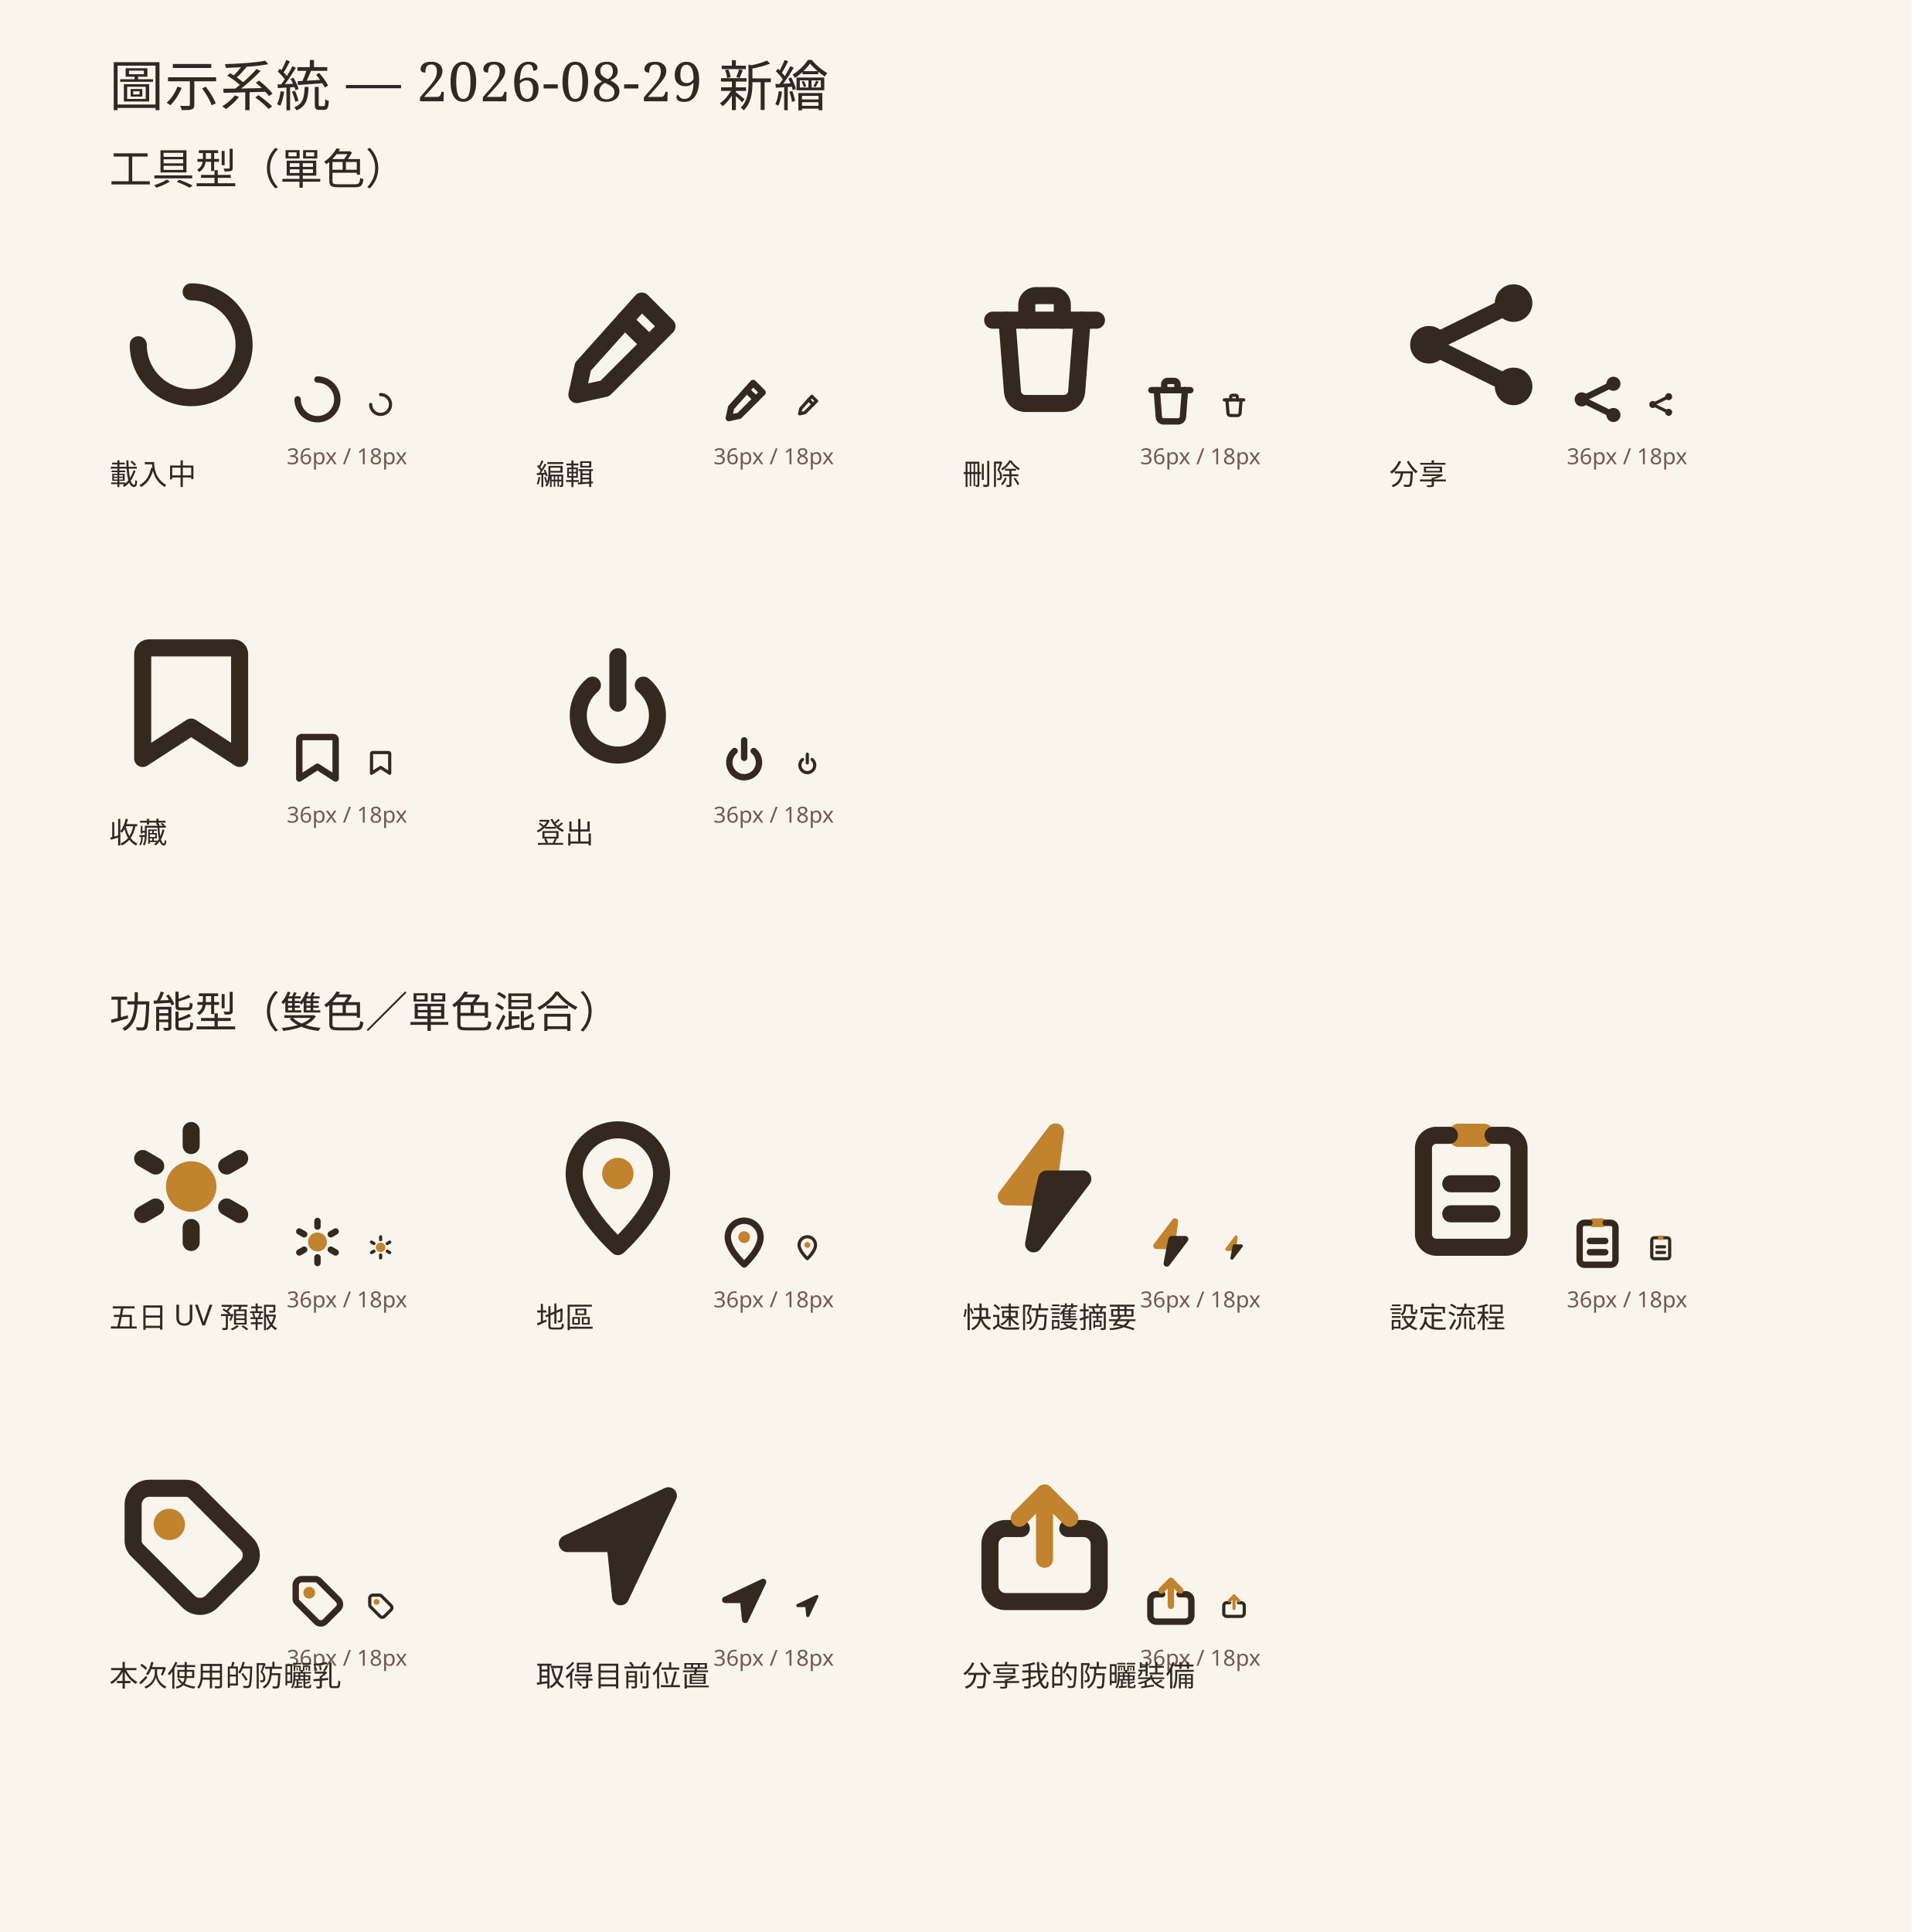
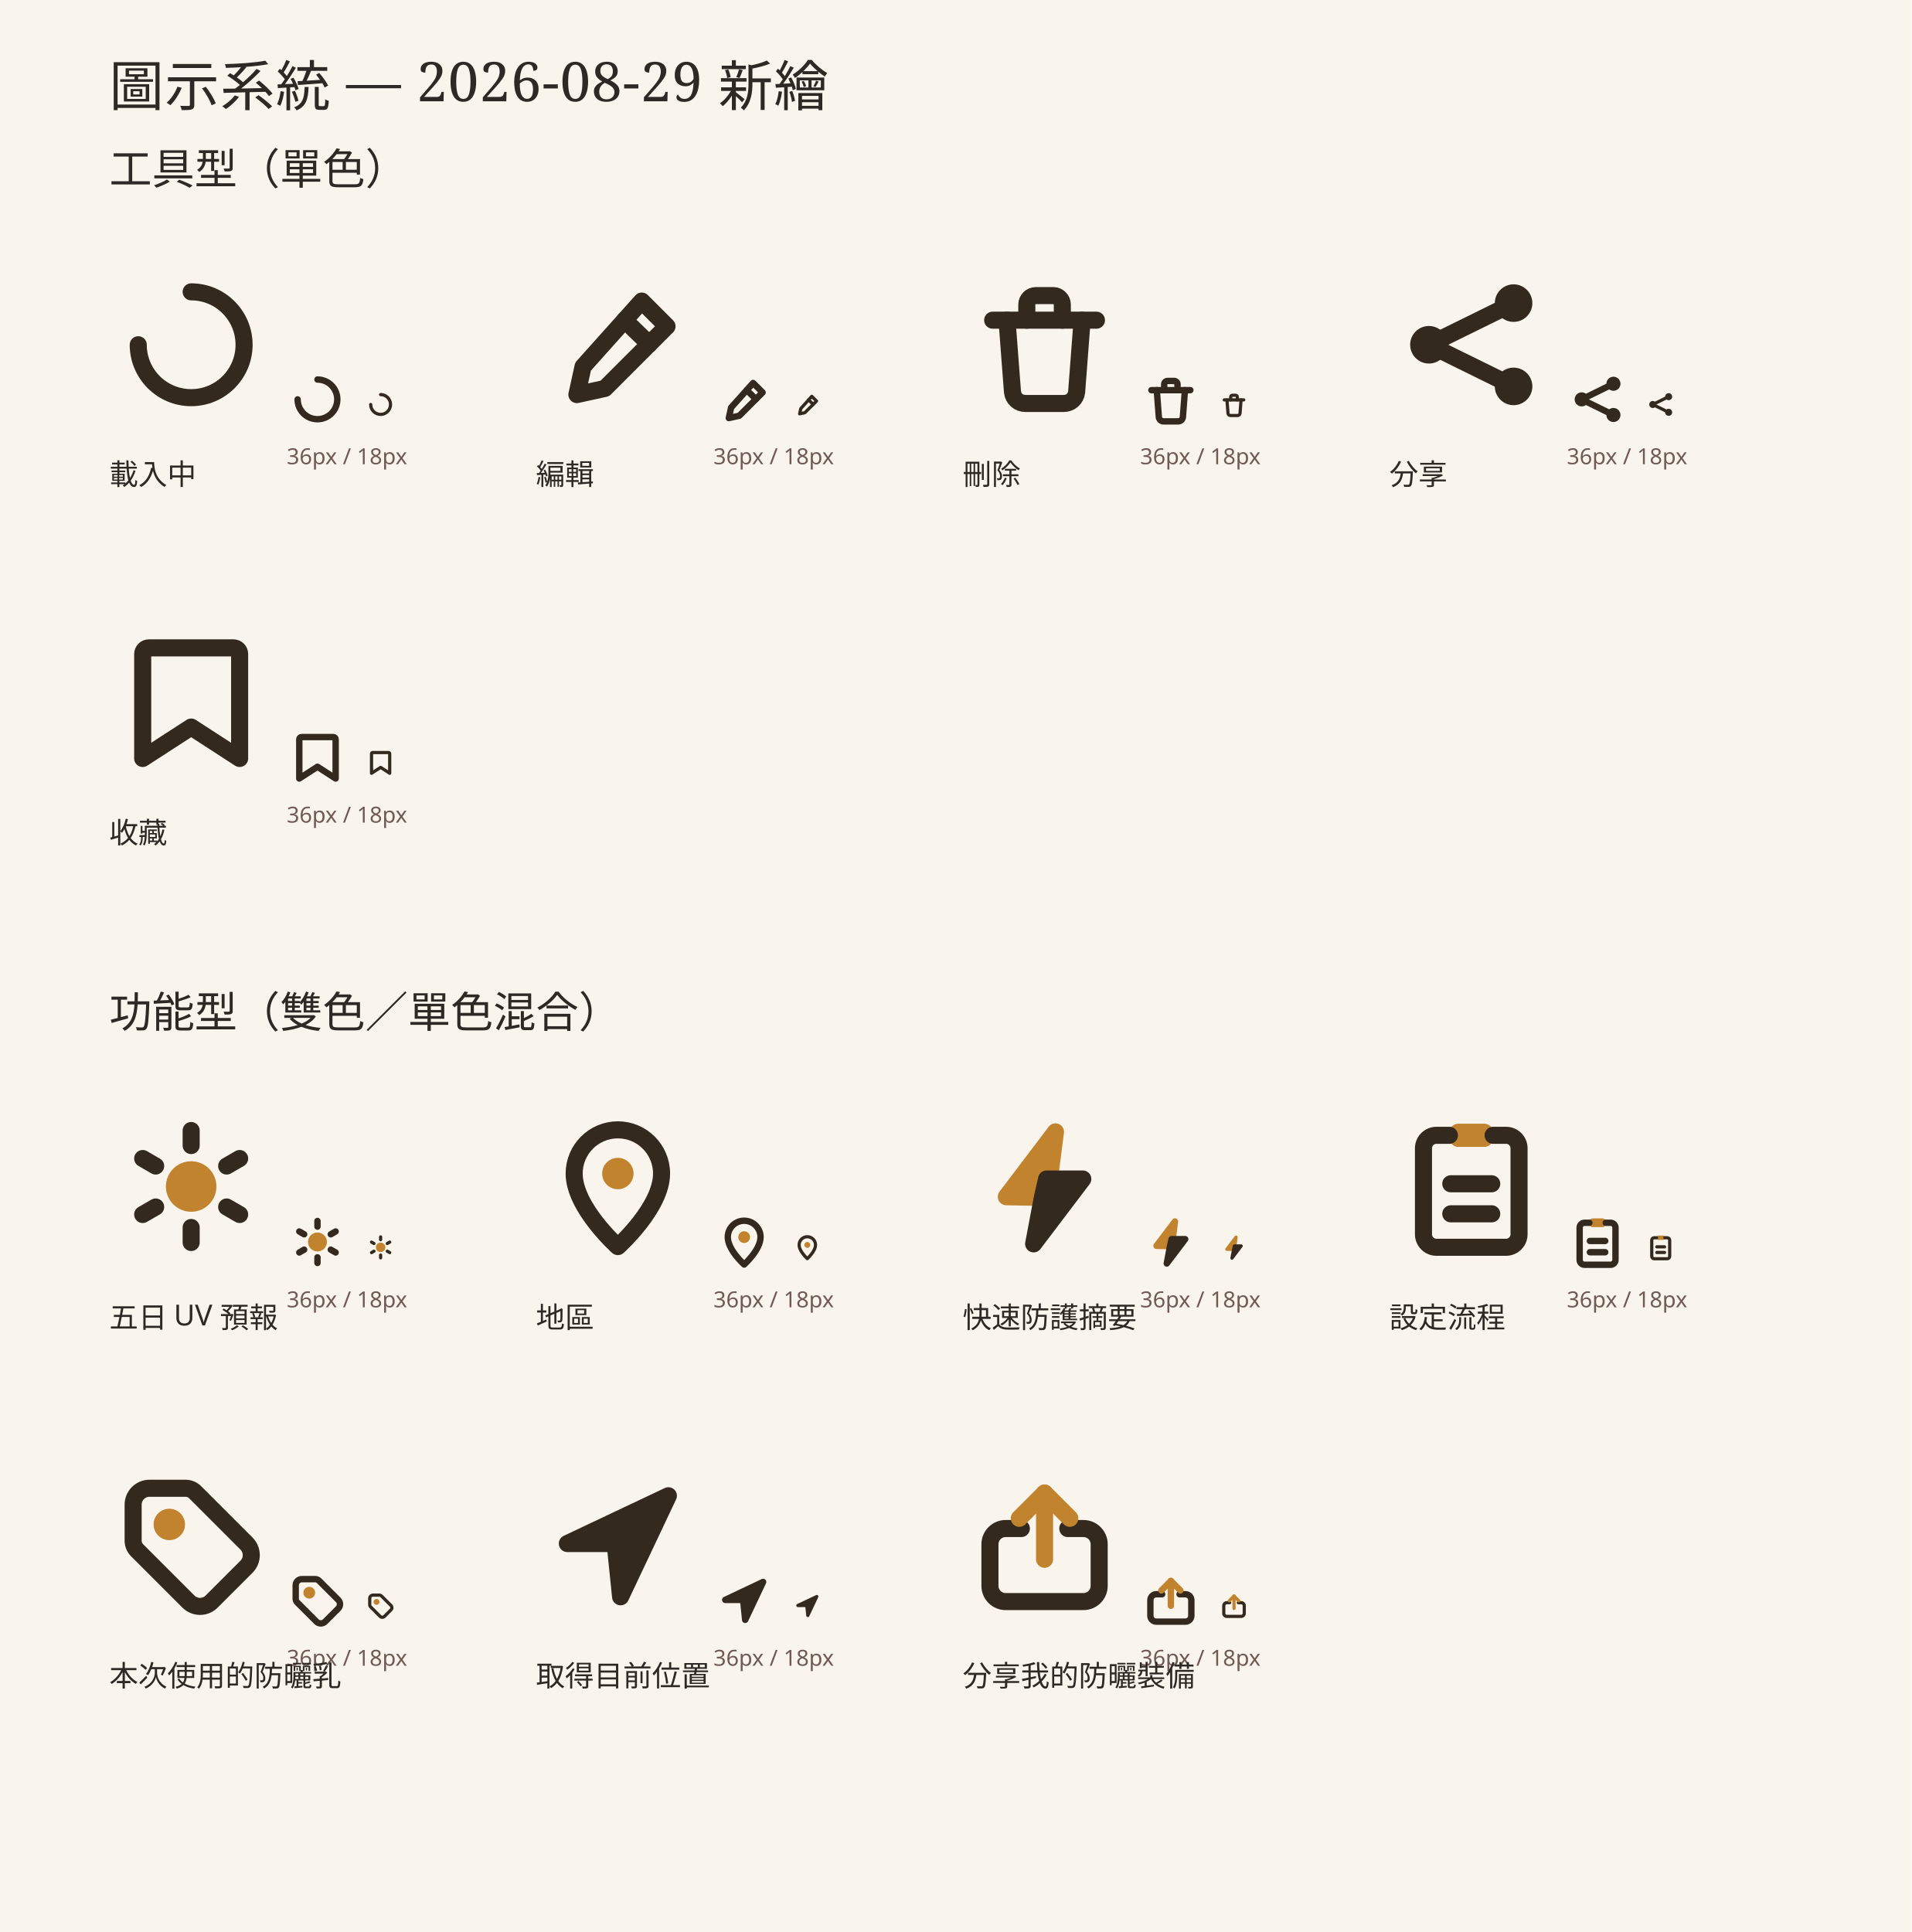
<svg xmlns="http://www.w3.org/2000/svg" viewBox="0 0 1120 1132" role="img">
  <rect width="1120" height="1132" fill="#FAF5EC" />
  <text x="64" y="62" fill="#2E2925" font-family="'Noto Serif TC', serif" font-size="32" font-weight="500" letter-spacing="0.5" lang="zh-Hant-TW">圖示系統 — 2026-08-29 新繪</text>
  <text x="64" y="108" fill="#2E2925" font-family="'Noto Sans TC', sans-serif" font-size="25" font-weight="500" lang="zh-Hant-TW">工具型（單色）</text>
  <g data-icon-cell="tool-loading" transform="translate(64 154)">
    <g transform="scale(4)">
      <path d="M12 4.25A7.75 7.75 0 1 1 4.25 12" fill="none" stroke="#33291F" stroke-width="2.5" stroke-linecap="round" />
    </g>
    <g transform="translate(104 62) scale(1.5)">
      <path d="M12 4.25A7.75 7.75 0 1 1 4.25 12" fill="none" stroke="#33291F" stroke-width="2.5" stroke-linecap="round" />
    </g>
    <g transform="translate(150 74) scale(0.75)">
      <path d="M12 4.25A7.75 7.75 0 1 1 4.25 12" fill="none" stroke="#33291F" stroke-width="2.5" stroke-linecap="round" />
    </g>
    <text x="104" y="118" fill="#6F5A54" font-family="'Noto Sans TC', sans-serif" font-size="13" lang="zh-Hant-TW">36px / 18px</text>
    <text x="0" y="130" fill="#2E2925" font-family="'Noto Sans TC', sans-serif" font-size="17" lang="zh-Hant-TW">載入中</text>
  </g>
  <g data-icon-cell="tool-edit" transform="translate(314 154)">
    <g transform="scale(4)">
      <path fill="none" stroke="#33291F" stroke-linecap="round" stroke-width="2.5" stroke-linejoin="round" d="M15.5,5.6l3.7,3.7-9.1,9.1-4.1.9.9-4.1L15.5,5.6Z" />
      <path fill="none" stroke="#33291F" stroke-linecap="round" stroke-width="2.5" d="M13,8.4l3.6,3.5" />
    </g>
    <g transform="translate(104 62) scale(1.5)">
      <path fill="none" stroke="#33291F" stroke-linecap="round" stroke-width="2.5" stroke-linejoin="round" d="M15.5,5.6l3.7,3.7-9.1,9.1-4.1.9.9-4.1L15.5,5.6Z" />
      <path fill="none" stroke="#33291F" stroke-linecap="round" stroke-width="2.5" d="M13,8.4l3.6,3.5" />
    </g>
    <g transform="translate(150 74) scale(0.75)">
      <path fill="none" stroke="#33291F" stroke-linecap="round" stroke-width="2.5" stroke-linejoin="round" d="M15.5,5.6l3.7,3.7-9.1,9.1-4.1.9.9-4.1L15.5,5.6Z" />
      <path fill="none" stroke="#33291F" stroke-linecap="round" stroke-width="2.5" d="M13,8.4l3.6,3.5" />
    </g>
    <text x="104" y="118" fill="#6F5A54" font-family="'Noto Sans TC', sans-serif" font-size="13" lang="zh-Hant-TW">36px / 18px</text>
    <text x="0" y="130" fill="#2E2925" font-family="'Noto Sans TC', sans-serif" font-size="17" lang="zh-Hant-TW">編輯</text>
  </g>
  <g data-icon-cell="tool-delete" transform="translate(564 154)">
    <g transform="scale(4)">
      <path fill="none" stroke="#33291F" stroke-linecap="round" stroke-width="2.5" d="M4.4,8.4h15.2" />
      <path fill="none" stroke="#33291F" stroke-linecap="round" stroke-width="2.5" stroke-linejoin="round" d="M9.4,8.4v-2.3c0-.7.6-1.3,1.3-1.3h2.6c.7,0,1.3.6,1.3,1.3h0v2.3" />
      <path fill="none" stroke="#33291F" stroke-linecap="round" stroke-width="2.5" stroke-linejoin="round" d="M6.5,8.4l.8,10.5c.1,1,.9,1.7,1.9,1.7h5.6c1,0,1.8-.7,1.9-1.7l.8-10.5" />
    </g>
    <g transform="translate(104 62) scale(1.5)">
      <path fill="none" stroke="#33291F" stroke-linecap="round" stroke-width="2.5" d="M4.4,8.4h15.2" />
      <path fill="none" stroke="#33291F" stroke-linecap="round" stroke-width="2.5" stroke-linejoin="round" d="M9.4,8.4v-2.3c0-.7.6-1.3,1.3-1.3h2.6c.7,0,1.3.6,1.3,1.3h0v2.3" />
      <path fill="none" stroke="#33291F" stroke-linecap="round" stroke-width="2.5" stroke-linejoin="round" d="M6.5,8.4l.8,10.5c.1,1,.9,1.7,1.9,1.7h5.6c1,0,1.8-.7,1.9-1.7l.8-10.5" />
    </g>
    <g transform="translate(150 74) scale(0.75)">
      <path fill="none" stroke="#33291F" stroke-linecap="round" stroke-width="2.5" d="M4.4,8.4h15.2" />
      <path fill="none" stroke="#33291F" stroke-linecap="round" stroke-width="2.5" stroke-linejoin="round" d="M9.4,8.4v-2.3c0-.7.6-1.3,1.3-1.3h2.6c.7,0,1.3.6,1.3,1.3h0v2.3" />
      <path fill="none" stroke="#33291F" stroke-linecap="round" stroke-width="2.5" stroke-linejoin="round" d="M6.5,8.4l.8,10.5c.1,1,.9,1.7,1.9,1.7h5.6c1,0,1.8-.7,1.9-1.7l.8-10.5" />
    </g>
    <text x="104" y="118" fill="#6F5A54" font-family="'Noto Sans TC', sans-serif" font-size="13" lang="zh-Hant-TW">36px / 18px</text>
    <text x="0" y="130" fill="#2E2925" font-family="'Noto Sans TC', sans-serif" font-size="17" lang="zh-Hant-TW">刪除</text>
  </g>
  <g data-icon-cell="tool-share" transform="translate(814 154)">
    <g transform="scale(4)">
      <path d="M5.8 12L18.2 5.9" fill="none" stroke="#33291F" stroke-width="2.5" stroke-linecap="round" />
      <path d="M5.8 12L18.2 18.1" fill="none" stroke="#33291F" stroke-width="2.5" stroke-linecap="round" />
      <circle cx="5.8" cy="12" r="2.75" fill="#33291F" />
      <circle cx="18.2" cy="5.9" r="2.75" fill="#33291F" />
      <circle cx="18.2" cy="18.1" r="2.75" fill="#33291F" />
    </g>
    <g transform="translate(104 62) scale(1.5)">
      <path d="M5.8 12L18.2 5.9" fill="none" stroke="#33291F" stroke-width="2.5" stroke-linecap="round" />
      <path d="M5.8 12L18.2 18.1" fill="none" stroke="#33291F" stroke-width="2.5" stroke-linecap="round" />
      <circle cx="5.8" cy="12" r="2.75" fill="#33291F" />
      <circle cx="18.2" cy="5.9" r="2.75" fill="#33291F" />
      <circle cx="18.2" cy="18.1" r="2.75" fill="#33291F" />
    </g>
    <g transform="translate(150 74) scale(0.75)">
      <path d="M5.8 12L18.2 5.9" fill="none" stroke="#33291F" stroke-width="2.5" stroke-linecap="round" />
      <path d="M5.8 12L18.2 18.1" fill="none" stroke="#33291F" stroke-width="2.5" stroke-linecap="round" />
      <circle cx="5.8" cy="12" r="2.75" fill="#33291F" />
      <circle cx="18.2" cy="5.9" r="2.75" fill="#33291F" />
      <circle cx="18.2" cy="18.1" r="2.75" fill="#33291F" />
    </g>
    <text x="104" y="118" fill="#6F5A54" font-family="'Noto Sans TC', sans-serif" font-size="13" lang="zh-Hant-TW">36px / 18px</text>
    <text x="0" y="130" fill="#2E2925" font-family="'Noto Sans TC', sans-serif" font-size="17" lang="zh-Hant-TW">分享</text>
  </g>
  <g data-icon-cell="tool-favorite" transform="translate(64 364)">
    <g transform="scale(4)">
      <path d="M5.8 3.9H18.2A0.9 0.9 0 0 1 19.1 4.8V20.1L12 15.5L4.9 20.1V4.8A0.9 0.9 0 0 1 5.8 3.9Z" fill="none" stroke="#33291F" stroke-width="2.5" stroke-linecap="round" stroke-linejoin="round" />
    </g>
    <g transform="translate(104 62) scale(1.5)">
      <path d="M5.8 3.9H18.2A0.9 0.9 0 0 1 19.1 4.8V20.1L12 15.5L4.9 20.1V4.8A0.9 0.9 0 0 1 5.8 3.9Z" fill="none" stroke="#33291F" stroke-width="2.5" stroke-linecap="round" stroke-linejoin="round" />
    </g>
    <g transform="translate(150 74) scale(0.75)">
      <path d="M5.8 3.9H18.2A0.9 0.9 0 0 1 19.1 4.8V20.1L12 15.5L4.9 20.1V4.8A0.9 0.9 0 0 1 5.8 3.9Z" fill="none" stroke="#33291F" stroke-width="2.5" stroke-linecap="round" stroke-linejoin="round" />
    </g>
    <text x="104" y="118" fill="#6F5A54" font-family="'Noto Sans TC', sans-serif" font-size="13" lang="zh-Hant-TW">36px / 18px</text>
    <text x="0" y="130" fill="#2E2925" font-family="'Noto Sans TC', sans-serif" font-size="17" lang="zh-Hant-TW">收藏</text>
-   </g>
-   <g data-icon-cell="tool-sign-out" transform="translate(314 364)">
-     <g transform="scale(4)">
-       <path fill="none" stroke="#33291F" stroke-width="2.5" stroke-linecap="round" stroke-linejoin="round" d="M15.73 9.36A5.8 5.8 0 1 1 8.27 9.36" />
-       <path fill="none" stroke="#33291F" stroke-width="2.5" stroke-linecap="round" stroke-linejoin="round" d="M12 5.2V12" />
-     </g>
-     <g transform="translate(104 62) scale(1.5)">
-       <path fill="none" stroke="#33291F" stroke-width="2.5" stroke-linecap="round" stroke-linejoin="round" d="M15.73 9.36A5.8 5.8 0 1 1 8.27 9.36" />
-       <path fill="none" stroke="#33291F" stroke-width="2.5" stroke-linecap="round" stroke-linejoin="round" d="M12 5.2V12" />
-     </g>
-     <g transform="translate(150 74) scale(0.75)">
-       <path fill="none" stroke="#33291F" stroke-width="2.5" stroke-linecap="round" stroke-linejoin="round" d="M15.73 9.36A5.8 5.8 0 1 1 8.27 9.36" />
-       <path fill="none" stroke="#33291F" stroke-width="2.5" stroke-linecap="round" stroke-linejoin="round" d="M12 5.2V12" />
-     </g>
-     <text x="104" y="118" fill="#6F5A54" font-family="'Noto Sans TC', sans-serif" font-size="13" lang="zh-Hant-TW">36px / 18px</text>
-     <text x="0" y="130" fill="#2E2925" font-family="'Noto Sans TC', sans-serif" font-size="17" lang="zh-Hant-TW">登出</text>
  </g>
  <text x="64" y="602" fill="#2E2925" font-family="'Noto Sans TC', sans-serif" font-size="25" font-weight="500" lang="zh-Hant-TW">功能型（雙色／單色混合）</text>
  <g data-icon-cell="feature-uv-forecast" transform="translate(64 648)">
    <g transform="scale(4)">
      <circle cx="12" cy="11.8" r="3.7" fill="#C1832E" />
      <path d="M12 5.8L12 3.6" fill="none" stroke="#33291F" stroke-width="2.5" stroke-linecap="round" />
      <path d="M17.2 8.8L19.1 7.7" fill="none" stroke="#33291F" stroke-width="2.5" stroke-linecap="round" />
      <path d="M17.2 14.8L19.1 15.9" fill="none" stroke="#33291F" stroke-width="2.5" stroke-linecap="round" />
      <path d="M12 17.8L12 20" fill="none" stroke="#33291F" stroke-width="2.5" stroke-linecap="round" />
      <path d="M6.8 14.8L4.9 15.9" fill="none" stroke="#33291F" stroke-width="2.5" stroke-linecap="round" />
      <path d="M6.8 8.8L4.9 7.7" fill="none" stroke="#33291F" stroke-width="2.5" stroke-linecap="round" />
    </g>
    <g transform="translate(104 62) scale(1.5)">
      <circle cx="12" cy="11.8" r="3.7" fill="#C1832E" />
      <path d="M12 5.8L12 3.6" fill="none" stroke="#33291F" stroke-width="2.5" stroke-linecap="round" />
      <path d="M17.2 8.8L19.1 7.7" fill="none" stroke="#33291F" stroke-width="2.5" stroke-linecap="round" />
      <path d="M17.2 14.8L19.1 15.9" fill="none" stroke="#33291F" stroke-width="2.5" stroke-linecap="round" />
      <path d="M12 17.8L12 20" fill="none" stroke="#33291F" stroke-width="2.5" stroke-linecap="round" />
      <path d="M6.8 14.8L4.9 15.9" fill="none" stroke="#33291F" stroke-width="2.5" stroke-linecap="round" />
      <path d="M6.8 8.8L4.9 7.7" fill="none" stroke="#33291F" stroke-width="2.5" stroke-linecap="round" />
    </g>
    <g transform="translate(150 74) scale(0.75)">
      <circle cx="12" cy="11.8" r="3.7" fill="#C1832E" />
      <path d="M12 5.8L12 3.6" fill="none" stroke="#33291F" stroke-width="2.5" stroke-linecap="round" />
      <path d="M17.2 8.8L19.1 7.7" fill="none" stroke="#33291F" stroke-width="2.5" stroke-linecap="round" />
      <path d="M17.2 14.8L19.1 15.9" fill="none" stroke="#33291F" stroke-width="2.5" stroke-linecap="round" />
      <path d="M12 17.8L12 20" fill="none" stroke="#33291F" stroke-width="2.5" stroke-linecap="round" />
      <path d="M6.8 14.8L4.9 15.9" fill="none" stroke="#33291F" stroke-width="2.5" stroke-linecap="round" />
      <path d="M6.8 8.8L4.9 7.7" fill="none" stroke="#33291F" stroke-width="2.5" stroke-linecap="round" />
    </g>
    <text x="104" y="118" fill="#6F5A54" font-family="'Noto Sans TC', sans-serif" font-size="13" lang="zh-Hant-TW">36px / 18px</text>
    <text x="0" y="130" fill="#2E2925" font-family="'Noto Sans TC', sans-serif" font-size="17" lang="zh-Hant-TW">五日 UV 預報</text>
  </g>
  <g data-icon-cell="feature-region" transform="translate(314 648)">
    <g transform="scale(4)">
      <circle cx="12" cy="9.9" r="2.3" fill="#C1832E" />
      <path d="M12 20.6C12 20.6 18.4 14.9 18.4 9.9A6.4 6.4 0 0 0 5.6 9.9C5.6 14.9 12 20.6 12 20.6Z" fill="none" stroke="#33291F" stroke-width="2.5" stroke-linecap="round" stroke-linejoin="round" />
    </g>
    <g transform="translate(104 62) scale(1.5)">
      <circle cx="12" cy="9.9" r="2.3" fill="#C1832E" />
      <path d="M12 20.6C12 20.6 18.4 14.9 18.4 9.9A6.4 6.4 0 0 0 5.6 9.9C5.6 14.9 12 20.6 12 20.6Z" fill="none" stroke="#33291F" stroke-width="2.5" stroke-linecap="round" stroke-linejoin="round" />
    </g>
    <g transform="translate(150 74) scale(0.75)">
      <circle cx="12" cy="9.9" r="2.3" fill="#C1832E" />
      <path d="M12 20.6C12 20.6 18.4 14.9 18.4 9.9A6.4 6.4 0 0 0 5.6 9.9C5.6 14.9 12 20.6 12 20.6Z" fill="none" stroke="#33291F" stroke-width="2.5" stroke-linecap="round" stroke-linejoin="round" />
    </g>
    <text x="104" y="118" fill="#6F5A54" font-family="'Noto Sans TC', sans-serif" font-size="13" lang="zh-Hant-TW">36px / 18px</text>
    <text x="0" y="130" fill="#2E2925" font-family="'Noto Sans TC', sans-serif" font-size="17" lang="zh-Hant-TW">地區</text>
  </g>
  <g data-icon-cell="feature-protection-summary" transform="translate(564 648)">
    <g transform="scale(4)">
      <path d="M13.6 3.8L6.4 13.3L12.1 13.4L12.7 10.8Z" fill="#C1832E" stroke="#C1832E" stroke-width="2.5" stroke-linejoin="round" />
      <path d="M11.7 13.3L10.4 20.2L17.6 10.7L12.3 10.7Z" fill="#33291F" stroke="#33291F" stroke-width="2.5" stroke-linejoin="round" />
    </g>
    <g transform="translate(104 62) scale(1.5)">
      <path d="M13.6 3.8L6.4 13.3L12.1 13.4L12.7 10.8Z" fill="#C1832E" stroke="#C1832E" stroke-width="2.5" stroke-linejoin="round" />
      <path d="M11.7 13.3L10.4 20.2L17.6 10.7L12.3 10.7Z" fill="#33291F" stroke="#33291F" stroke-width="2.5" stroke-linejoin="round" />
    </g>
    <g transform="translate(150 74) scale(0.75)">
      <path d="M13.6 3.8L6.4 13.3L12.1 13.4L12.7 10.8Z" fill="#C1832E" stroke="#C1832E" stroke-width="2.5" stroke-linejoin="round" />
      <path d="M11.7 13.3L10.4 20.2L17.6 10.7L12.3 10.7Z" fill="#33291F" stroke="#33291F" stroke-width="2.5" stroke-linejoin="round" />
    </g>
    <text x="104" y="118" fill="#6F5A54" font-family="'Noto Sans TC', sans-serif" font-size="13" lang="zh-Hant-TW">36px / 18px</text>
    <text x="0" y="130" fill="#2E2925" font-family="'Noto Sans TC', sans-serif" font-size="17" lang="zh-Hant-TW">快速防護摘要</text>
  </g>
  <g data-icon-cell="feature-setup-steps" transform="translate(814 648)">
    <g transform="scale(4)">
      <rect x="8.8" y="2.6" width="6.4" height="3.4" rx="1.3" ry="1.3" fill="#C1832E" />
      <path d="M8.8 4.3H6.9A1.9 1.9 0 0 0 5 6.2V18.8A1.9 1.9 0 0 0 6.9 20.7H17.1A1.9 1.9 0 0 0 19 18.8V6.2A1.9 1.9 0 0 0 17.1 4.3H15.2" fill="none" stroke="#33291F" stroke-width="2.5" stroke-linecap="round" stroke-linejoin="round" />
      <path d="M9 11.4H15" fill="none" stroke="#33291F" stroke-width="2.5" stroke-linecap="round" />
      <path d="M9 15.8H15" fill="none" stroke="#33291F" stroke-width="2.5" stroke-linecap="round" />
    </g>
    <g transform="translate(104 62) scale(1.5)">
      <rect x="8.8" y="2.6" width="6.4" height="3.4" rx="1.3" ry="1.3" fill="#C1832E" />
      <path d="M8.8 4.3H6.9A1.9 1.9 0 0 0 5 6.2V18.8A1.9 1.9 0 0 0 6.9 20.7H17.1A1.9 1.9 0 0 0 19 18.8V6.2A1.9 1.9 0 0 0 17.1 4.3H15.2" fill="none" stroke="#33291F" stroke-width="2.5" stroke-linecap="round" stroke-linejoin="round" />
      <path d="M9 11.4H15" fill="none" stroke="#33291F" stroke-width="2.5" stroke-linecap="round" />
      <path d="M9 15.8H15" fill="none" stroke="#33291F" stroke-width="2.5" stroke-linecap="round" />
    </g>
    <g transform="translate(150 74) scale(0.75)">
      <rect x="8.8" y="2.6" width="6.4" height="3.4" rx="1.3" ry="1.3" fill="#C1832E" />
      <path d="M8.8 4.3H6.9A1.9 1.9 0 0 0 5 6.2V18.8A1.9 1.9 0 0 0 6.9 20.7H17.1A1.9 1.9 0 0 0 19 18.8V6.2A1.9 1.9 0 0 0 17.1 4.3H15.2" fill="none" stroke="#33291F" stroke-width="2.5" stroke-linecap="round" stroke-linejoin="round" />
      <path d="M9 11.4H15" fill="none" stroke="#33291F" stroke-width="2.5" stroke-linecap="round" />
      <path d="M9 15.8H15" fill="none" stroke="#33291F" stroke-width="2.5" stroke-linecap="round" />
    </g>
    <text x="104" y="118" fill="#6F5A54" font-family="'Noto Sans TC', sans-serif" font-size="13" lang="zh-Hant-TW">36px / 18px</text>
    <text x="0" y="130" fill="#2E2925" font-family="'Noto Sans TC', sans-serif" font-size="17" lang="zh-Hant-TW">設定流程</text>
  </g>
  <g data-icon-cell="feature-session-product" transform="translate(64 858)">
    <g transform="scale(4)">
      <circle cx="8.8" cy="8.8" r="2.3" fill="#C1832E" />
      <path d="M11.2 3.5H5.9A2.4 2.4 0 0 0 3.5 5.9V11.2A2 2 0 0 0 4.1 12.6L11.6 20.1A2.4 2.4 0 0 0 15 20.1L20.1 15A2.4 2.4 0 0 0 20.1 11.6L12.6 4.1A2 2 0 0 0 11.2 3.5Z" fill="none" stroke="#33291F" stroke-width="2.5" stroke-linecap="round" stroke-linejoin="round" />
    </g>
    <g transform="translate(104 62) scale(1.5)">
      <circle cx="8.8" cy="8.8" r="2.3" fill="#C1832E" />
      <path d="M11.2 3.5H5.9A2.4 2.4 0 0 0 3.5 5.9V11.2A2 2 0 0 0 4.1 12.6L11.6 20.1A2.4 2.4 0 0 0 15 20.1L20.1 15A2.4 2.4 0 0 0 20.1 11.6L12.6 4.1A2 2 0 0 0 11.2 3.5Z" fill="none" stroke="#33291F" stroke-width="2.5" stroke-linecap="round" stroke-linejoin="round" />
    </g>
    <g transform="translate(150 74) scale(0.75)">
      <circle cx="8.8" cy="8.8" r="2.3" fill="#C1832E" />
      <path d="M11.2 3.5H5.9A2.4 2.4 0 0 0 3.5 5.9V11.2A2 2 0 0 0 4.1 12.6L11.6 20.1A2.4 2.4 0 0 0 15 20.1L20.1 15A2.4 2.4 0 0 0 20.1 11.6L12.6 4.1A2 2 0 0 0 11.2 3.5Z" fill="none" stroke="#33291F" stroke-width="2.5" stroke-linecap="round" stroke-linejoin="round" />
    </g>
    <text x="104" y="118" fill="#6F5A54" font-family="'Noto Sans TC', sans-serif" font-size="13" lang="zh-Hant-TW">36px / 18px</text>
    <text x="0" y="130" fill="#2E2925" font-family="'Noto Sans TC', sans-serif" font-size="17" lang="zh-Hant-TW">本次使用的防曬乳</text>
  </g>
  <g data-icon-cell="feature-locate" transform="translate(314 858)">
    <g transform="scale(4)">
      <path d="M4.6 11.6L19.4 4.6L12.4 19.4L11.6 11.6Z" fill="#33291F" stroke="#33291F" stroke-width="2.5" stroke-linejoin="round" />
    </g>
    <g transform="translate(104 62) scale(1.5)">
      <path d="M4.6 11.6L19.4 4.6L12.4 19.4L11.6 11.6Z" fill="#33291F" stroke="#33291F" stroke-width="2.5" stroke-linejoin="round" />
    </g>
    <g transform="translate(150 74) scale(0.75)">
      <path d="M4.6 11.6L19.4 4.6L12.4 19.4L11.6 11.6Z" fill="#33291F" stroke="#33291F" stroke-width="2.5" stroke-linejoin="round" />
    </g>
    <text x="104" y="118" fill="#6F5A54" font-family="'Noto Sans TC', sans-serif" font-size="13" lang="zh-Hant-TW">36px / 18px</text>
    <text x="0" y="130" fill="#2E2925" font-family="'Noto Sans TC', sans-serif" font-size="17" lang="zh-Hant-TW">取得目前位置</text>
  </g>
  <g data-icon-cell="feature-share" transform="translate(564 858)">
    <g transform="scale(4)">
      <path d="M8.6 9.4H6.3A2.3 2.3 0 0 0 4 11.7V17.8A2.3 2.3 0 0 0 6.3 20.1H17.7A2.3 2.3 0 0 0 20 17.8V11.7A2.3 2.3 0 0 0 17.7 9.4H15.4" fill="none" stroke="#33291F" stroke-width="2.5" stroke-linecap="round" stroke-linejoin="round" />
      <path d="M12 13.9V4.2" fill="none" stroke="#C1832E" stroke-width="2.5" stroke-linecap="round" />
      <path d="M8.3 7.9L12 4.2L15.7 7.9" fill="none" stroke="#C1832E" stroke-width="2.5" stroke-linecap="round" stroke-linejoin="round" />
    </g>
    <g transform="translate(104 62) scale(1.5)">
      <path d="M8.6 9.4H6.3A2.3 2.3 0 0 0 4 11.7V17.8A2.3 2.3 0 0 0 6.3 20.1H17.7A2.3 2.3 0 0 0 20 17.8V11.7A2.3 2.3 0 0 0 17.7 9.4H15.4" fill="none" stroke="#33291F" stroke-width="2.5" stroke-linecap="round" stroke-linejoin="round" />
      <path d="M12 13.9V4.2" fill="none" stroke="#C1832E" stroke-width="2.5" stroke-linecap="round" />
      <path d="M8.3 7.9L12 4.2L15.7 7.9" fill="none" stroke="#C1832E" stroke-width="2.5" stroke-linecap="round" stroke-linejoin="round" />
    </g>
    <g transform="translate(150 74) scale(0.75)">
      <path d="M8.6 9.4H6.3A2.3 2.3 0 0 0 4 11.7V17.8A2.3 2.3 0 0 0 6.3 20.1H17.7A2.3 2.3 0 0 0 20 17.8V11.7A2.3 2.3 0 0 0 17.7 9.4H15.4" fill="none" stroke="#33291F" stroke-width="2.5" stroke-linecap="round" stroke-linejoin="round" />
      <path d="M12 13.9V4.2" fill="none" stroke="#C1832E" stroke-width="2.5" stroke-linecap="round" />
      <path d="M8.3 7.9L12 4.2L15.7 7.9" fill="none" stroke="#C1832E" stroke-width="2.5" stroke-linecap="round" stroke-linejoin="round" />
    </g>
    <text x="104" y="118" fill="#6F5A54" font-family="'Noto Sans TC', sans-serif" font-size="13" lang="zh-Hant-TW">36px / 18px</text>
    <text x="0" y="130" fill="#2E2925" font-family="'Noto Sans TC', sans-serif" font-size="17" lang="zh-Hant-TW">分享我的防曬裝備</text>
  </g>
</svg>
